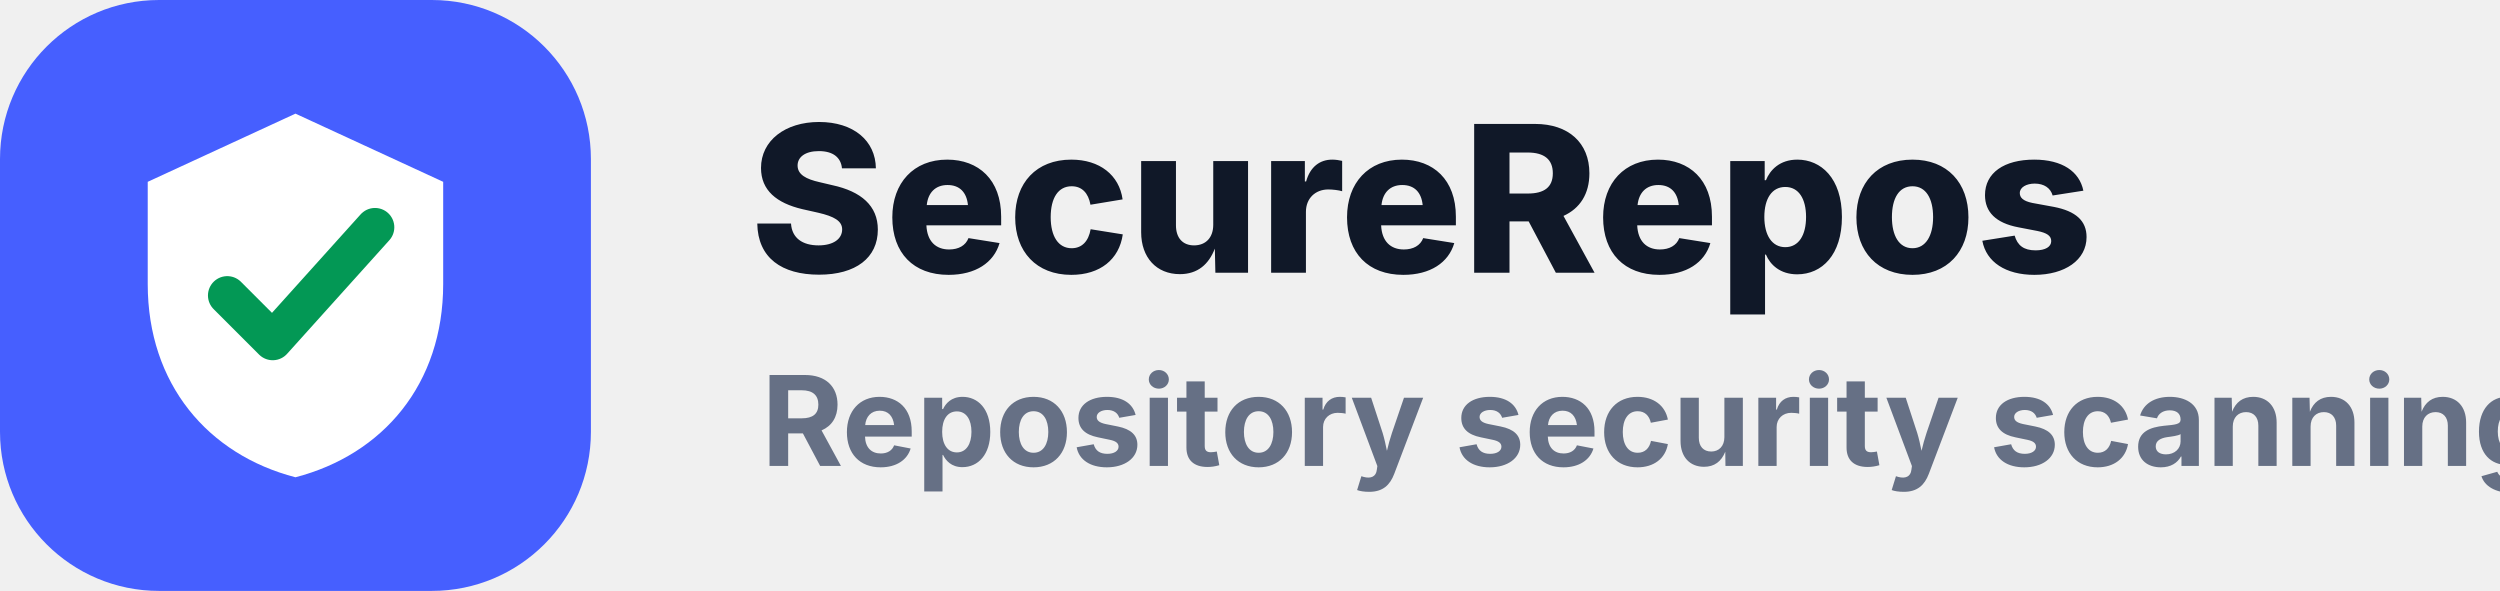
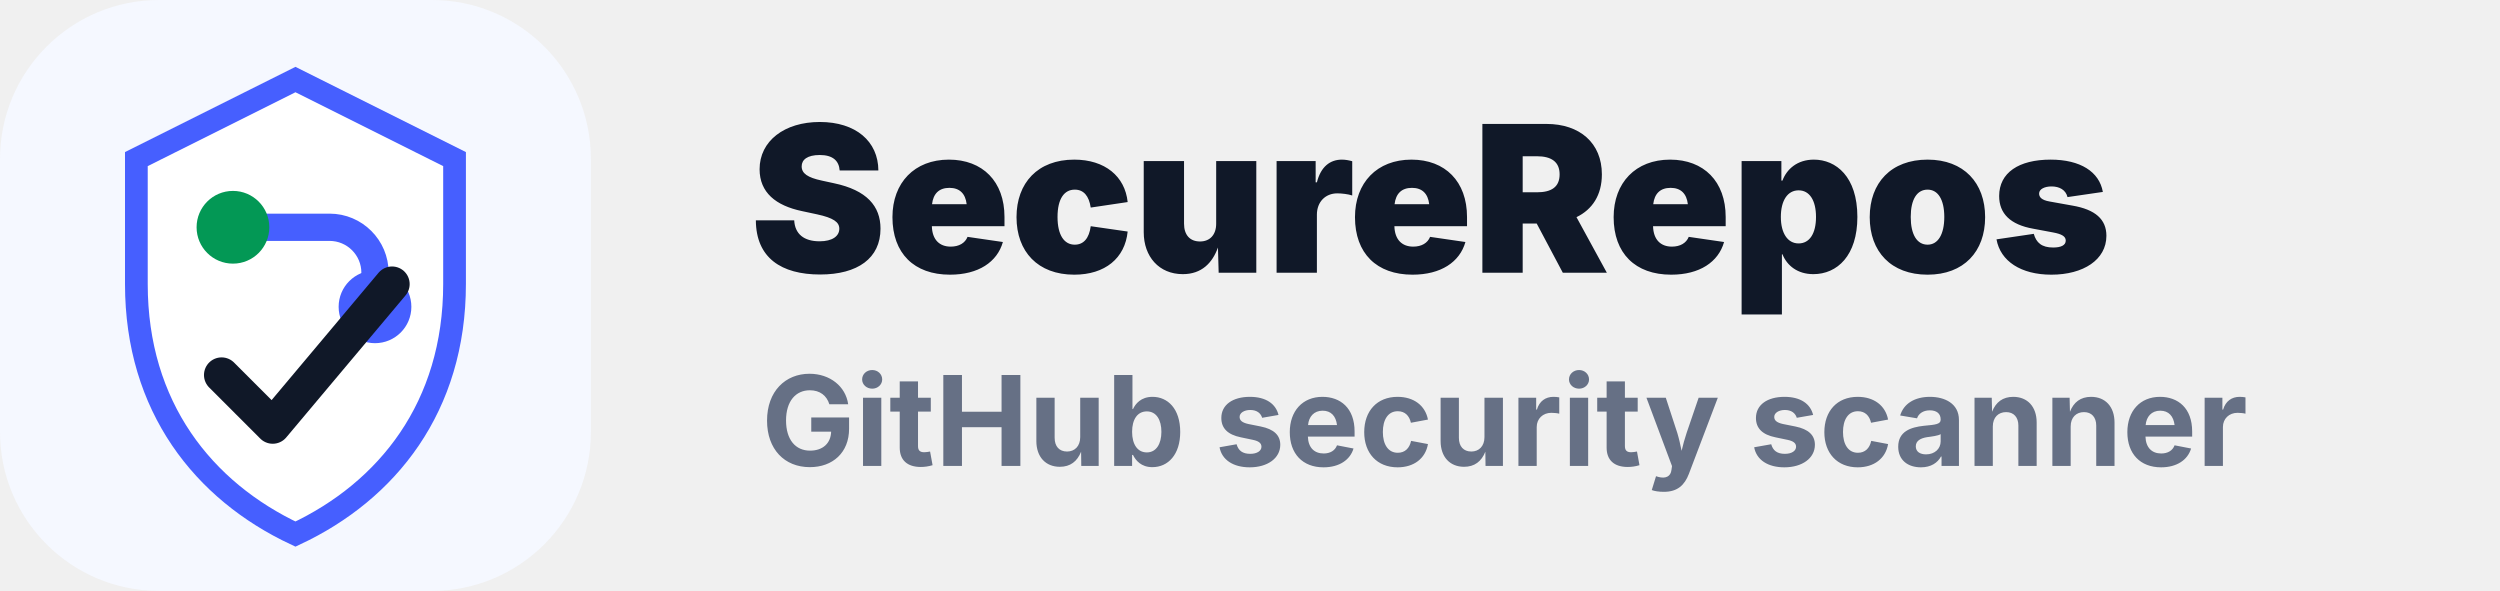
<svg xmlns="http://www.w3.org/2000/svg" width="220" height="52" viewBox="0 0 220 52" role="img" aria-label="SecureRepos">
-   <rect width="52" height="52" rx="14" fill="#465FFF" />
-   <path d="M26 10 39 16v9c0 8.8-5.3 15-13 17-7.7-2-13-8.2-13-17v-9l13-6Z" fill="#FFFFFF" />
-   <path d="m20 26 4 4 9-10" fill="none" stroke="#039855" stroke-width="3.4" stroke-linecap="round" stroke-linejoin="round" />
-   <text x="66" y="24" fill="#101828" font-family="Inter, Arial, sans-serif" font-size="18" font-weight="800">SecureRepos</text>
-   <text x="67" y="41" fill="#667085" font-family="Inter, Arial, sans-serif" font-size="11" font-weight="700">Repository security scanning</text>
+   <rect width="52" height="52" rx="14" fill="#F5F8FF" />
+   <path d="M26 7 40 14v11c0 10.8-5.9 18.2-14 22-8.1-3.8-14-11.2-14-22V14l14-7Z" fill="#FFFFFF" stroke="#465FFF" stroke-width="2" />
+   <path d="M21 20h8a4 4 0 0 1 4 4v3" fill="none" stroke="#465FFF" stroke-width="2.4" stroke-linecap="round" />
+   <circle cx="20.5" cy="20" r="3.2" fill="#039855" />
+   <circle cx="33" cy="27" r="3.2" fill="#465FFF" />
+   <path d="m19.5 33 4.5 4.5L34.5 25" fill="none" stroke="#101828" stroke-width="3.1" stroke-linecap="round" stroke-linejoin="round" />
+   <text x="66" y="24" fill="#101828" font-family="Inter, Arial, sans-serif" font-size="18" font-weight="850">SecureRepos</text>
+   <text x="67" y="41" fill="#667085" font-family="Inter, Arial, sans-serif" font-size="11" font-weight="700">GitHub security scanner</text>
</svg>
